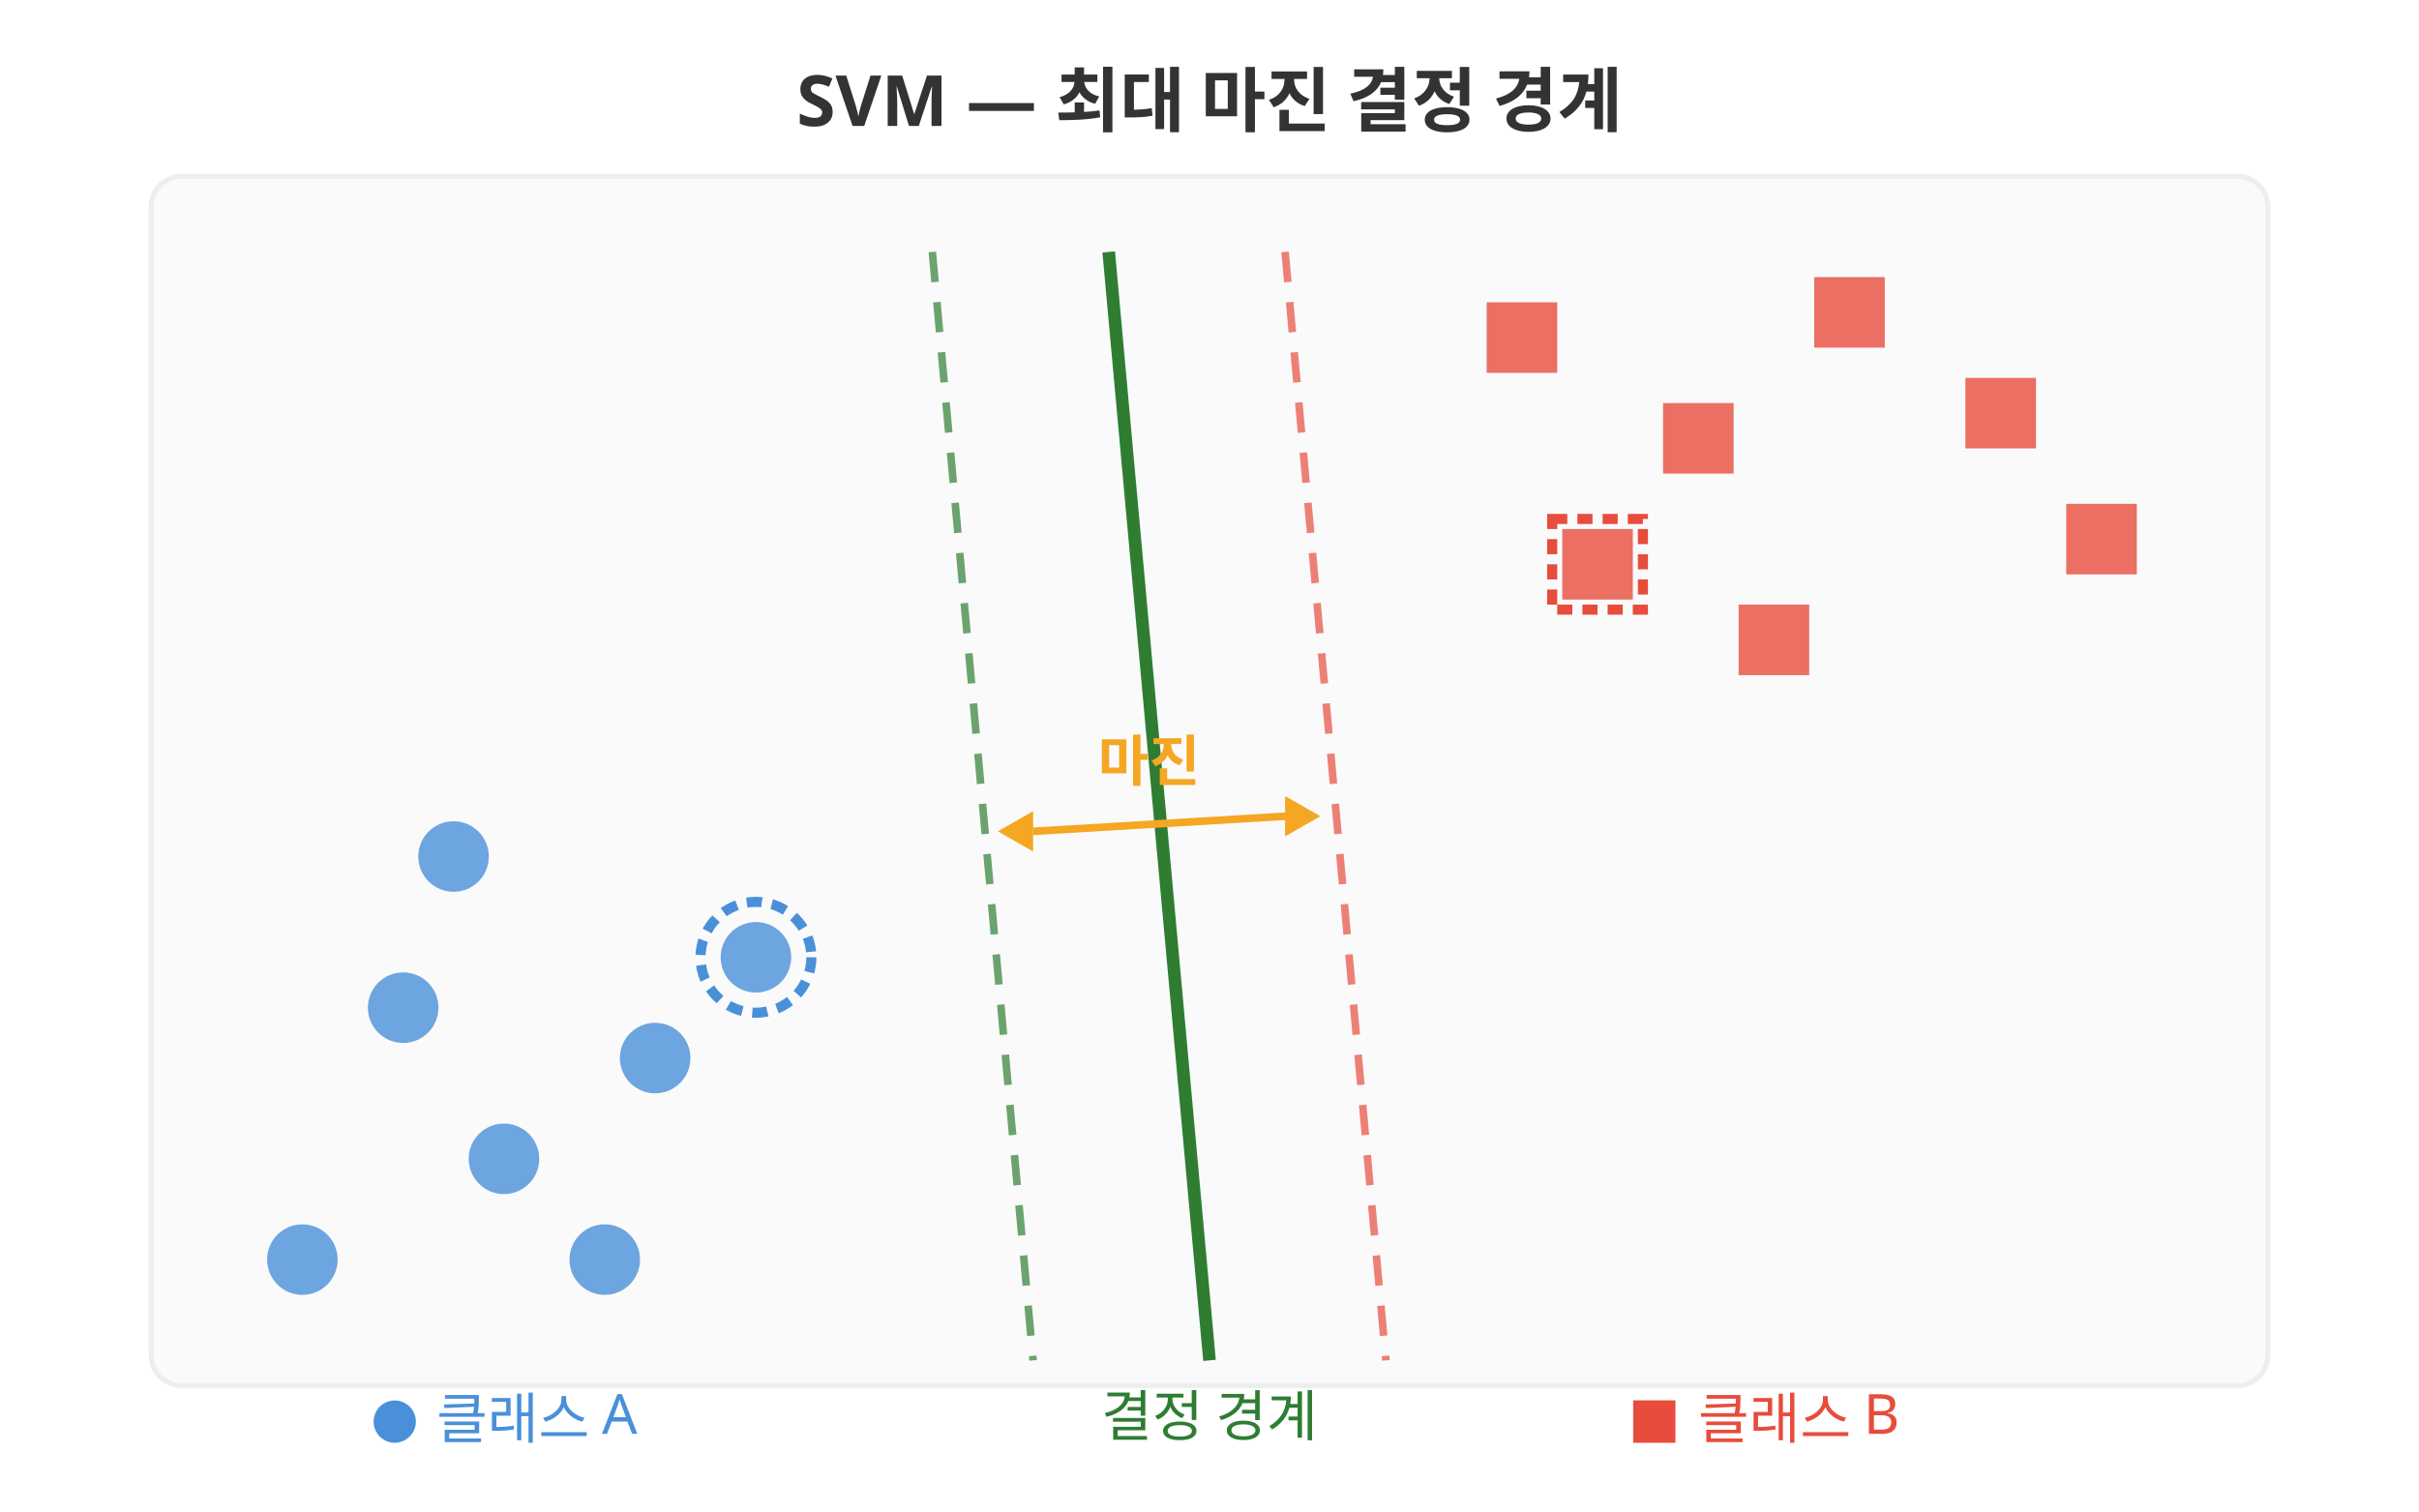
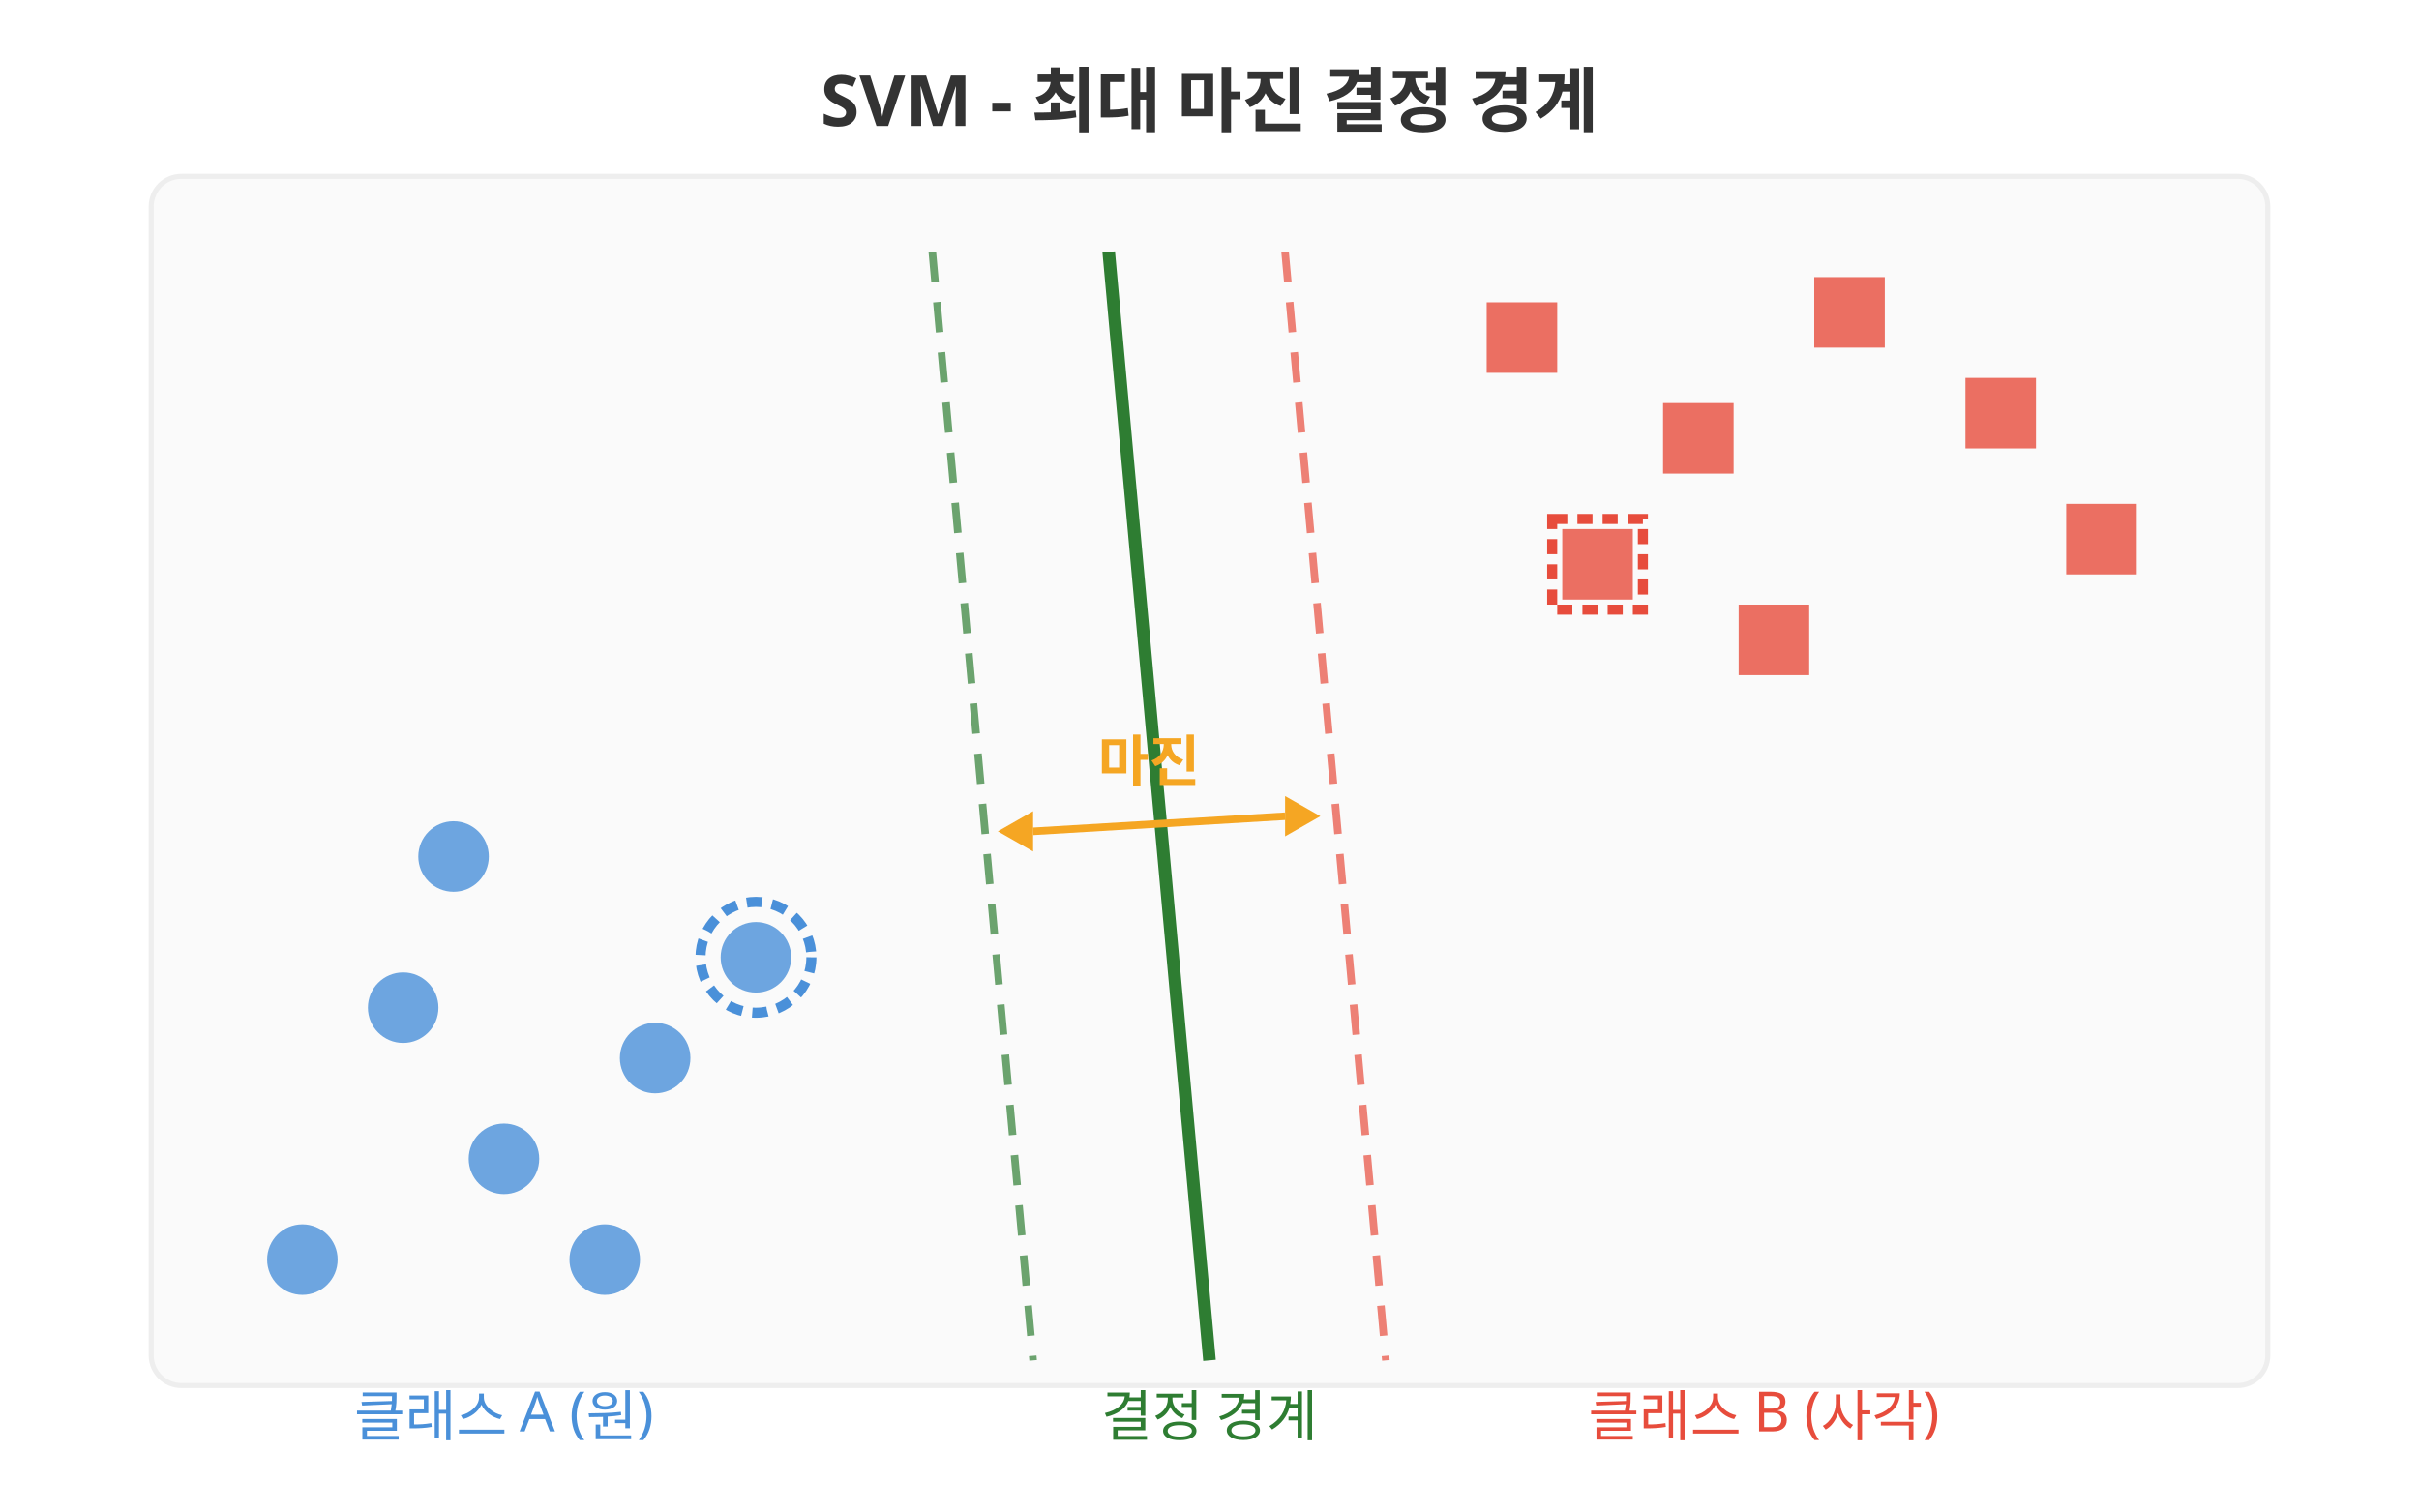
<svg xmlns="http://www.w3.org/2000/svg" viewBox="0 0 480 300" font-family="sans-serif">
-   <text x="240" y="25" text-anchor="middle" font-size="14" font-weight="bold" fill="#333">SVM — 최대 마진 결정 경계</text>
+   <text x="240" y="25" text-anchor="middle" font-size="14" font-weight="bold" fill="#333">SVM - 최대 마진 결정 경계</text>
  <rect x="30" y="35" width="420" height="240" rx="6" fill="#fafafa" stroke="#eee" stroke-width="1" />
  <circle cx="80" cy="200" r="7" fill="#4A90D9" opacity="0.8" />
  <circle cx="100" cy="230" r="7" fill="#4A90D9" opacity="0.8" />
  <circle cx="130" cy="210" r="7" fill="#4A90D9" opacity="0.8" />
  <circle cx="90" cy="170" r="7" fill="#4A90D9" opacity="0.8" />
  <circle cx="60" cy="250" r="7" fill="#4A90D9" opacity="0.8" />
  <circle cx="150" cy="190" r="7" fill="#4A90D9" opacity="0.8" />
  <circle cx="120" cy="250" r="7" fill="#4A90D9" opacity="0.8" />
  <rect x="295" y="60" width="14" height="14" fill="#E74C3C" opacity="0.8" />
  <rect x="330" y="80" width="14" height="14" fill="#E74C3C" opacity="0.8" />
  <rect x="360" y="55" width="14" height="14" fill="#E74C3C" opacity="0.8" />
  <rect x="310" y="105" width="14" height="14" fill="#E74C3C" opacity="0.8" />
  <rect x="390" y="75" width="14" height="14" fill="#E74C3C" opacity="0.8" />
  <rect x="345" y="120" width="14" height="14" fill="#E74C3C" opacity="0.8" />
  <rect x="410" y="100" width="14" height="14" fill="#E74C3C" opacity="0.8" />
  <circle cx="150" cy="190" r="11" fill="none" stroke="#4A90D9" stroke-width="2" stroke-dasharray="3,2" />
  <rect x="308" y="103" width="18" height="18" fill="none" stroke="#E74C3C" stroke-width="2" stroke-dasharray="3,2" />
  <line x1="220" y1="50" x2="240" y2="270" stroke="#2E7D32" stroke-width="2.5" />
  <line x1="185" y1="50" x2="205" y2="270" stroke="#2E7D32" stroke-width="1.5" stroke-dasharray="6,4" opacity="0.7" />
  <line x1="255" y1="50" x2="275" y2="270" stroke="#E74C3C" stroke-width="1.5" stroke-dasharray="6,4" opacity="0.7" />
  <line x1="205" y1="165" x2="255" y2="162" stroke="#F5A623" stroke-width="1.5" />
  <polygon points="255,158 262,162 255,166" fill="#F5A623" />
  <polygon points="205,161 198,165 205,169" fill="#F5A623" />
  <text x="228" y="155" text-anchor="middle" font-size="11" fill="#F5A623" font-weight="bold">마진</text>
-   <text x="100" y="285" text-anchor="middle" font-size="11" fill="#4A90D9">● 클래스 A</text>
-   <text x="350" y="285" text-anchor="middle" font-size="11" fill="#E74C3C">■ 클래스 B</text>
+   <text x="100" y="285" text-anchor="middle" font-size="11" fill="#4A90D9">클래스 A (원)</text>
+   <text x="350" y="285" text-anchor="middle" font-size="11" fill="#E74C3C">클래스 B (사각)</text>
  <text x="240" y="285" text-anchor="middle" font-size="11" fill="#2E7D32">결정 경계</text>
</svg>
